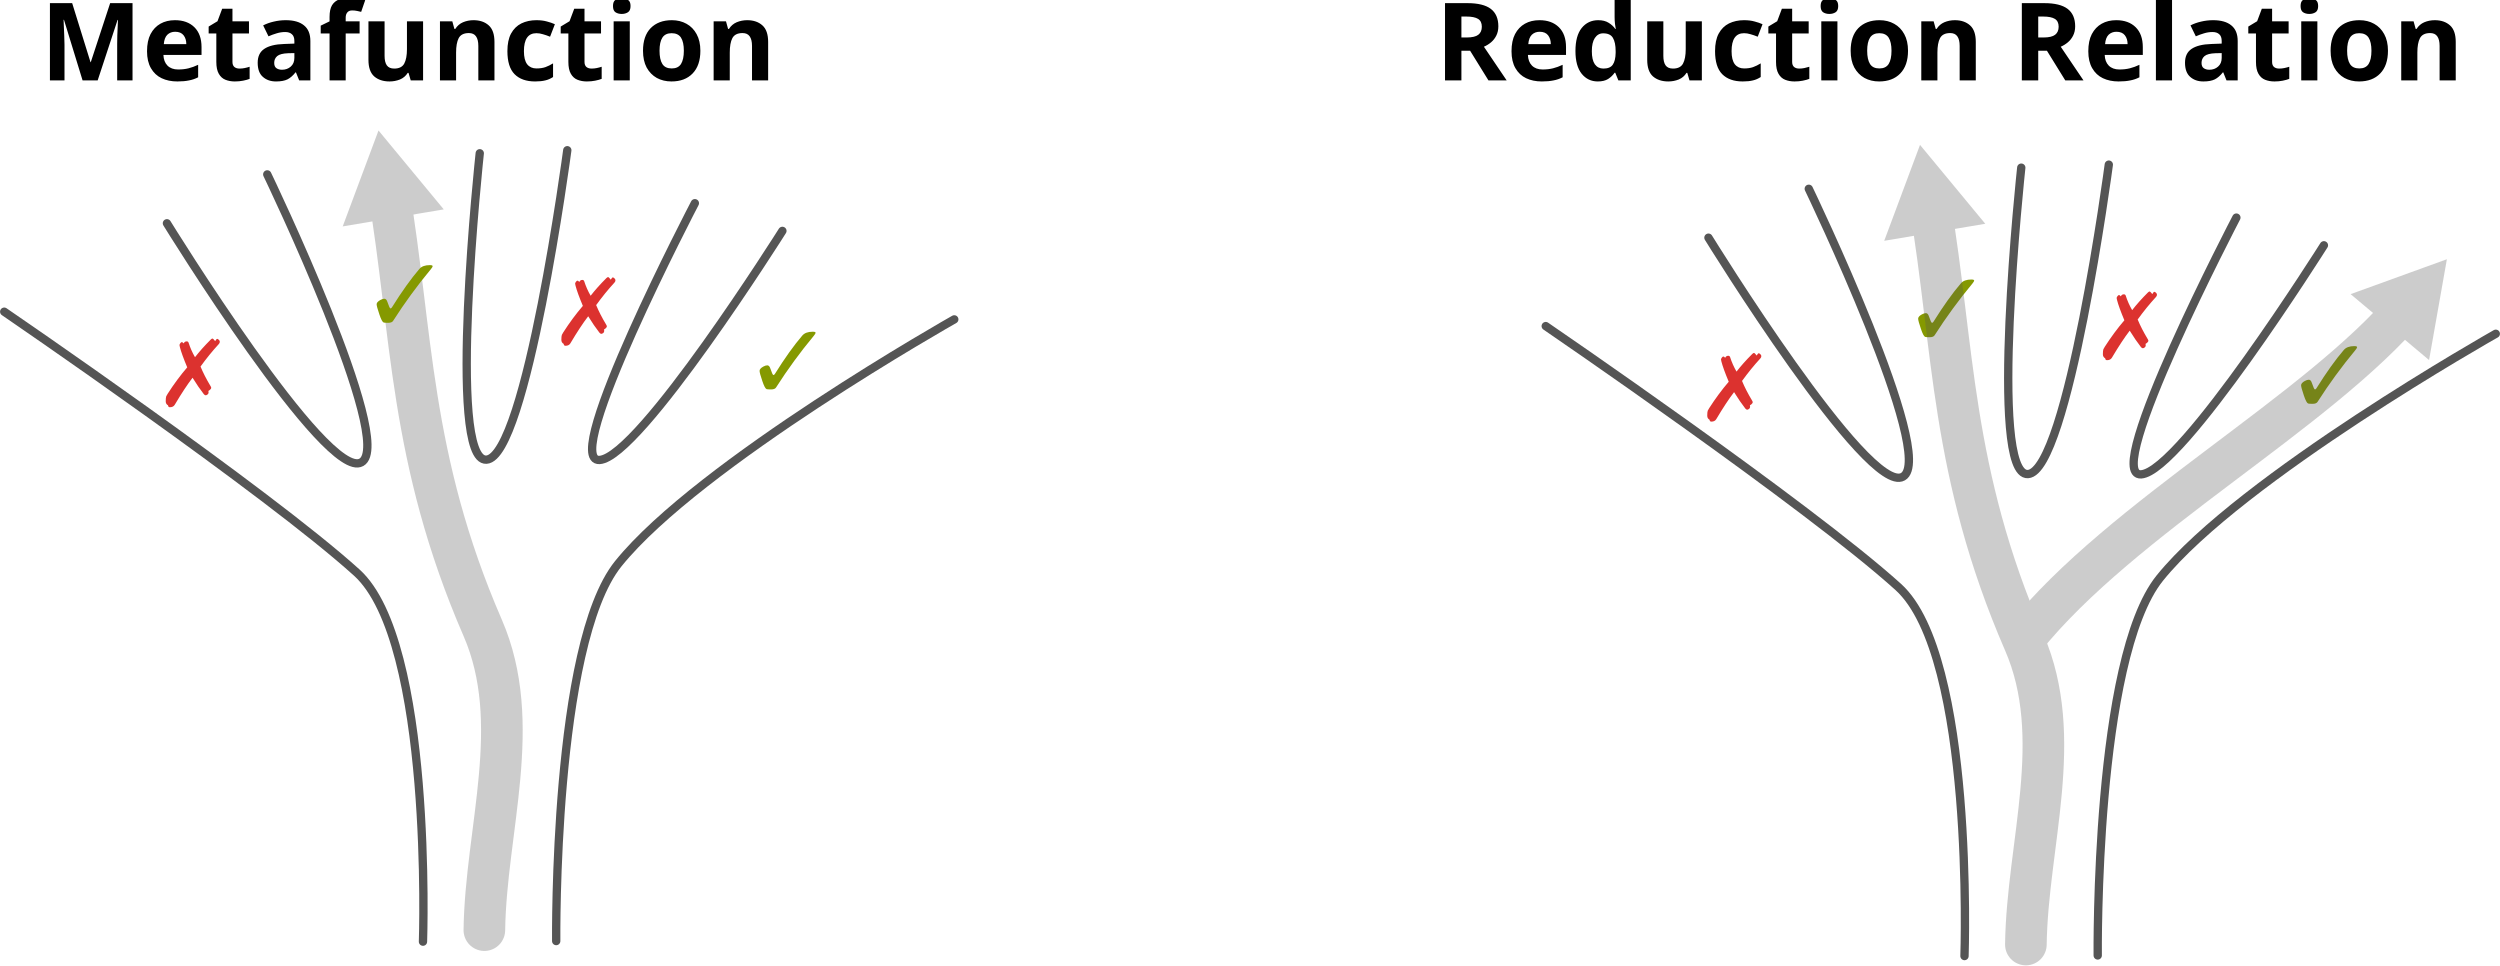
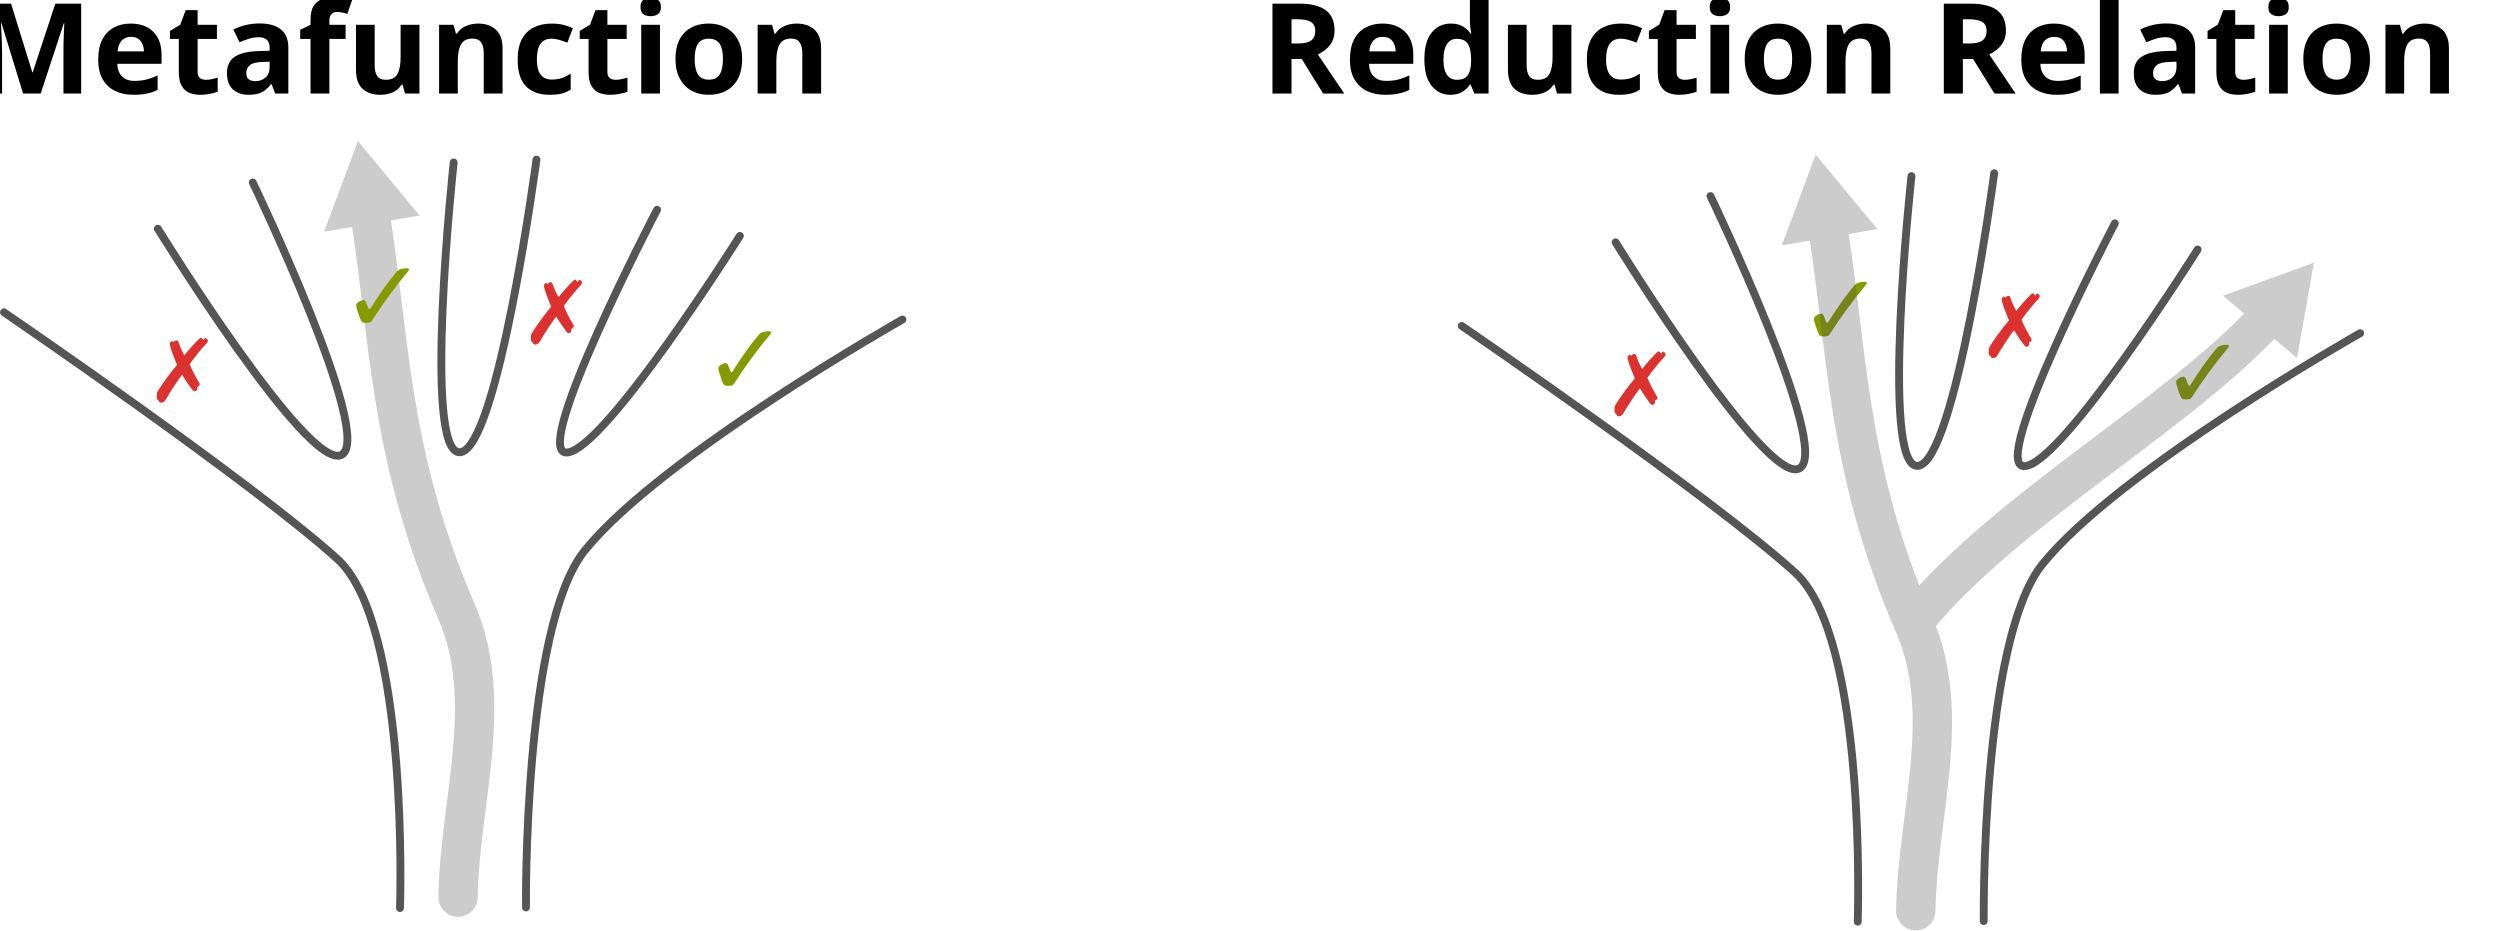
- <svg xmlns="http://www.w3.org/2000/svg" xmlns:xlink="http://www.w3.org/1999/xlink" width="300.307" height="115.994" viewBox="0 0 300.307 115.994" version="1.1" id="svg8">
+ <svg xmlns="http://www.w3.org/2000/svg" xmlns:xlink="http://www.w3.org/1999/xlink" width="317.563" height="118.223" viewBox="0 0 317.563 118.223" version="1.1" id="svg8">
  <defs id="defs2">
    <marker style="overflow:visible" id="marker2338" refX="0" refY="0" orient="auto">
      <path transform="scale(0.2)" style="fill:#555555;fill-opacity:1;fill-rule:evenodd;stroke:#555555;stroke-width:1pt;stroke-opacity:1" d="M 5.77,0 -2.88,5 V -5 Z" id="path2336" />
    </marker>
    <marker orient="auto" refY="0" refX="0" id="marker2278" style="overflow:visible">
      <path id="path2276" d="M 5.77,0 -2.88,5 V -5 Z" style="fill:#555555;fill-opacity:1;fill-rule:evenodd;stroke:#555555;stroke-width:1pt;stroke-opacity:1" transform="scale(0.2)" />
    </marker>
    <marker style="overflow:visible" id="marker1172" refX="0" refY="0" orient="auto">
      <path transform="scale(0.2)" style="fill:#555555;fill-opacity:1;fill-rule:evenodd;stroke:#555555;stroke-width:1pt;stroke-opacity:1" d="M 5.77,0 -2.88,5 V -5 Z" id="path1170" />
    </marker>
  </defs>
-   <g id="layer1" transform="translate(-3.603975,-85.19629)">
-     <text xml:space="preserve" style="font-style:normal;font-variant:normal;font-weight:bold;font-stretch:normal;font-size:13px;line-height:1.25;font-family:Charter;-inkscape-font-specification:'Charter Bold';text-align:center;letter-spacing:0px;word-spacing:0px;text-anchor:middle;fill:#000000;fill-opacity:1;stroke:none" x="61.09" y="94.855" id="text12">
-       <tspan id="tspan10" x="61.09" y="94.855">Metafunction</tspan>
+   <g id="layer1" transform="translate(-3.603975,-82.96729)">
+     <text xml:space="preserve" style="font-style:normal;font-variant:normal;font-weight:bold;font-stretch:normal;font-size:16px;line-height:1.25;font-family:Charter;-inkscape-font-specification:'Charter Bold';text-align:center;letter-spacing:0px;word-spacing:0px;text-anchor:middle;fill:#000000;fill-opacity:1;stroke:none" x="65.09" y="94.855" id="text12">
+       <tspan id="tspan10" x="65.09" y="94.855">Metafunction</tspan>
    </text>
-     <text id="text16" y="94.855" x="246.241" style="font-style:normal;font-variant:normal;font-weight:bold;font-stretch:normal;font-size:13px;line-height:1.25;font-family:Charter;-inkscape-font-specification:'Charter Bold';text-align:center;letter-spacing:0px;word-spacing:0px;text-anchor:middle;fill:#000000;fill-opacity:1;stroke:none" xml:space="preserve">
-       <tspan y="94.855" x="246.241" id="tspan14">Reduction Relation</tspan>
+     <text id="text16" y="94.855" x="250.241" style="font-style:normal;font-variant:normal;font-weight:bold;font-stretch:normal;font-size:16px;line-height:1.25;font-family:Charter;-inkscape-font-specification:'Charter Bold';text-align:center;letter-spacing:0px;word-spacing:0px;text-anchor:middle;fill:#000000;fill-opacity:1;stroke:none" xml:space="preserve">
+       <tspan y="94.855" x="250.241" id="tspan14">Reduction Relation</tspan>
    </text>
    <g id="g3056" transform="translate(-44.33848)">
      <g style="opacity:0.3" id="g2544">
        <path id="path1168" d="m 106.125,196.926 c 0.171,-12.102 4.774,-24.845 -0.199,-36.306 -8.852,-20.403 -8.416,-35.41 -11.337,-52.746" style="opacity:1;vector-effect:none;fill:none;fill-opacity:1;fill-rule:nonzero;stroke:#555555;stroke-width:5;stroke-linecap:round;stroke-linejoin:miter;stroke-miterlimit:4;stroke-dasharray:none;stroke-dashoffset:0;stroke-opacity:1;marker-end:url(#marker1172);paint-order:normal" />
      </g>
      <g id="g2094">
        <path style="opacity:1;vector-effect:none;fill:none;fill-opacity:1;fill-rule:nonzero;stroke:#555555;stroke-width:1;stroke-linecap:round;stroke-linejoin:miter;stroke-miterlimit:4;stroke-dasharray:none;stroke-dashoffset:0;stroke-opacity:1;paint-order:normal" d="m 98.752,198.31 c 0,0 1.236,-36.021 -7.956,-44.336 -10.828,-9.795 -42.347,-31.335 -42.347,-31.335" id="path20" />
        <path id="path22" d="m 114.755,198.238 c 0,0 -0.359,-35.631 7.459,-45.331 9.709,-12.045 40.358,-29.346 40.358,-29.346" style="opacity:1;vector-effect:none;fill:none;fill-opacity:1;fill-rule:nonzero;stroke:#555555;stroke-width:1;stroke-linecap:round;stroke-linejoin:miter;stroke-miterlimit:4;stroke-dasharray:none;stroke-dashoffset:0;stroke-opacity:1;paint-order:normal" />
        <path style="opacity:1;vector-effect:none;fill:none;fill-opacity:1;fill-rule:nonzero;stroke:#555555;stroke-width:1;stroke-linecap:round;stroke-linejoin:miter;stroke-miterlimit:4;stroke-dasharray:none;stroke-dashoffset:0;stroke-opacity:1;paint-order:normal" d="m 67.994,112.018 c 0,0 19.168,31.085 23.36,28.712 4.192,-2.373 -11.308,-34.586 -11.308,-34.586" id="path24" />
        <path id="path26" d="m 105.572,103.607 c 0,0 -4.01,37.095 0.798,36.807 4.809,-0.288 9.717,-37.171 9.717,-37.171" style="opacity:1;vector-effect:none;fill:none;fill-opacity:1;fill-rule:nonzero;stroke:#555555;stroke-width:1;stroke-linecap:round;stroke-linejoin:miter;stroke-miterlimit:4;stroke-dasharray:none;stroke-dashoffset:0;stroke-opacity:1;paint-order:normal" />
        <path style="opacity:1;vector-effect:none;fill:none;fill-opacity:1;fill-rule:nonzero;stroke:#555555;stroke-width:1;stroke-linecap:round;stroke-linejoin:miter;stroke-miterlimit:4;stroke-dasharray:none;stroke-dashoffset:0;stroke-opacity:1;paint-order:normal" d="m 131.411,109.606 c 0,0 -16.258,31.132 -11.45,30.844 4.809,-0.288 21.965,-27.517 21.965,-27.517" id="path28" />
        <path style="font-style:normal;font-variant:normal;font-weight:normal;font-stretch:normal;font-size:medium;line-height:1.25;font-family:Charter;-inkscape-font-specification:Charter;text-align:center;letter-spacing:0px;word-spacing:0px;text-anchor:middle;fill:#859900;fill-opacity:1;stroke:none" id="path34" d="m 94.112,121.08 q 0.248,0 0.375,0.406 0.254,0.762 0.362,0.762 0.083,0 0.171,-0.127 1.784,-2.856 3.301,-4.621 0.394,-0.457 1.25,-0.457 0.203,0 0.273,0.038 0.07,0.038 0.07,0.095 0,0.089 -0.209,0.349 -2.45,2.945 -4.545,6.221 -0.146,0.229 -0.597,0.229 -0.457,0 -0.54,-0.038 -0.216,-0.095 -0.508,-0.971 -0.33,-0.971 -0.33,-1.219 0,-0.267 0.444,-0.514 0.273,-0.152 0.482,-0.152 z" />
        <path style="font-style:normal;font-variant:normal;font-weight:normal;font-stretch:normal;font-size:medium;line-height:1.25;font-family:Charter;-inkscape-font-specification:Charter;text-align:center;letter-spacing:0px;word-spacing:0px;text-anchor:middle;fill:#dc322f;fill-opacity:1;stroke:none;stroke-width:0.856" id="path41" d="m 73.455,125.861 q 0.054,0 0.141,0.087 0.092,0.087 0.19,0.228 0.158,-0.277 0.25,-0.277 0.082,0 0.223,0.147 0.087,0.092 0.087,0.207 0,0.147 -0.12,0.272 -1.131,1.228 -2.196,2.702 0.44,1.076 1.218,2.375 0.065,0.109 0.065,0.174 0,0.125 -0.163,0.261 l -0.174,0.12 q 0.022,0.065 0.022,0.174 0,0.163 -0.12,0.25 -0.141,0.098 -0.207,0.098 -0.141,0 -0.25,-0.141 -0.652,-0.837 -1.348,-1.968 -0.935,1.218 -2.142,3.251 -0.174,0.294 -0.587,0.294 -0.196,0 -0.217,-0.228 -0.277,-0.152 -0.277,-0.484 0,-0.435 0.06,-0.603 0.027,-0.076 0.174,-0.304 1.109,-1.729 2.348,-3.174 -0.663,-1.576 -0.881,-2.43 -0.049,-0.19 -0.049,-0.245 0,-0.076 0.098,-0.217 0.103,-0.141 0.19,-0.141 0.082,0 0.207,0.158 0.049,-0.092 0.12,-0.158 0.098,-0.087 0.25,-0.087 0.174,0 0.228,0.163 0.294,0.913 0.772,1.739 0.772,-1 1.881,-2.109 0.13,-0.13 0.207,-0.13 z" />
        <path style="font-style:normal;font-variant:normal;font-weight:normal;font-stretch:normal;font-size:medium;line-height:1.25;font-family:Charter;-inkscape-font-specification:Charter;text-align:center;letter-spacing:0px;word-spacing:0px;text-anchor:middle;fill:#dc322f;fill-opacity:1;stroke:none;stroke-width:0.856" d="m 120.98,118.479 q 0.054,0 0.141,0.087 0.092,0.087 0.19,0.228 0.158,-0.277 0.25,-0.277 0.082,0 0.223,0.147 0.087,0.092 0.087,0.207 0,0.147 -0.12,0.272 -1.131,1.228 -2.196,2.702 0.44,1.076 1.218,2.375 0.065,0.109 0.065,0.174 0,0.125 -0.163,0.261 l -0.174,0.12 q 0.022,0.065 0.022,0.174 0,0.163 -0.12,0.25 -0.141,0.098 -0.207,0.098 -0.141,0 -0.25,-0.141 -0.652,-0.837 -1.348,-1.968 -0.935,1.218 -2.142,3.251 -0.174,0.294 -0.587,0.294 -0.196,0 -0.217,-0.228 -0.277,-0.152 -0.277,-0.484 0,-0.435 0.06,-0.603 0.027,-0.076 0.174,-0.304 1.109,-1.729 2.348,-3.174 -0.663,-1.576 -0.881,-2.43 -0.049,-0.19 -0.049,-0.245 0,-0.076 0.098,-0.217 0.103,-0.141 0.19,-0.141 0.082,0 0.207,0.158 0.049,-0.092 0.12,-0.158 0.098,-0.087 0.25,-0.087 0.174,0 0.228,0.163 0.294,0.913 0.772,1.739 0.772,-1 1.881,-2.109 0.13,-0.13 0.207,-0.13 z" id="path44" />
        <path d="m 140.112,129.08 q 0.248,0 0.375,0.406 0.254,0.762 0.362,0.762 0.083,0 0.171,-0.127 1.784,-2.856 3.301,-4.621 0.394,-0.457 1.25,-0.457 0.203,0 0.273,0.038 0.07,0.038 0.07,0.095 0,0.089 -0.209,0.349 -2.45,2.945 -4.545,6.221 -0.146,0.229 -0.597,0.229 -0.457,0 -0.54,-0.038 -0.216,-0.095 -0.508,-0.971 -0.33,-0.971 -0.33,-1.219 0,-0.267 0.444,-0.514 0.273,-0.152 0.482,-0.152 z" id="path2083" style="font-style:normal;font-variant:normal;font-weight:normal;font-stretch:normal;font-size:medium;line-height:1.25;font-family:Charter;-inkscape-font-specification:Charter;text-align:center;letter-spacing:0px;word-spacing:0px;text-anchor:middle;fill:#859900;fill-opacity:1;stroke:none" />
      </g>
    </g>
    <g id="g3042" transform="translate(-6.167444)">
      <use transform="translate(147,1.72928)" height="100%" width="100%" id="use2260" xlink:href="#g2094" y="0" x="0" />
      <g transform="translate(147,-145)" style="opacity:0.3" id="g2529">
        <path style="opacity:1;vector-effect:none;fill:none;fill-opacity:1;fill-rule:nonzero;stroke:#555555;stroke-width:5;stroke-linecap:round;stroke-linejoin:miter;stroke-miterlimit:4;stroke-dasharray:none;stroke-dashoffset:0;stroke-opacity:1;marker-end:url(#marker2278);paint-order:normal" d="m 106.125,343.655 c 0.171,-12.102 4.774,-24.845 -0.199,-36.306 -8.852,-20.403 -8.416,-35.41 -11.337,-52.746" id="path2274" />
        <path style="opacity:1;vector-effect:none;fill:none;fill-opacity:1;fill-rule:nonzero;stroke:#555555;stroke-width:5;stroke-linecap:round;stroke-linejoin:miter;stroke-miterlimit:4;stroke-dasharray:none;stroke-dashoffset:0;stroke-opacity:1;marker-end:url(#marker2338);paint-order:normal" d="m 105.946,306.876 c 11.786,-14.639 35.228,-27.069 46.182,-40.102" id="path2328" />
      </g>
    </g>
  </g>
</svg>
